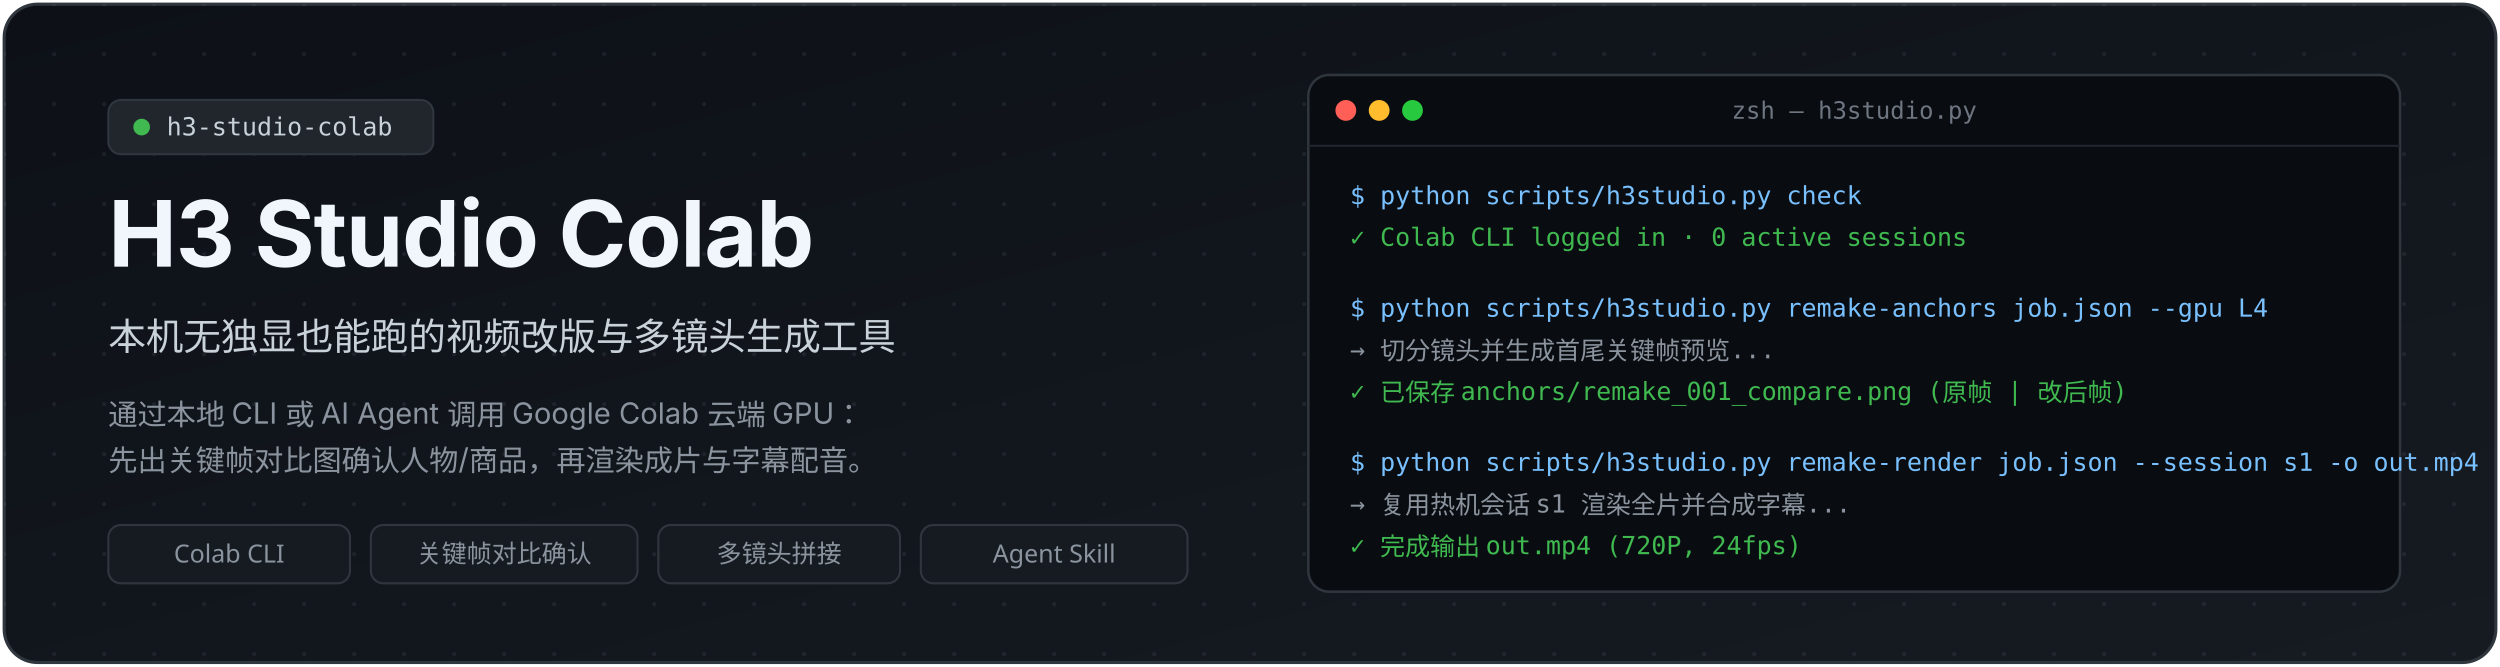
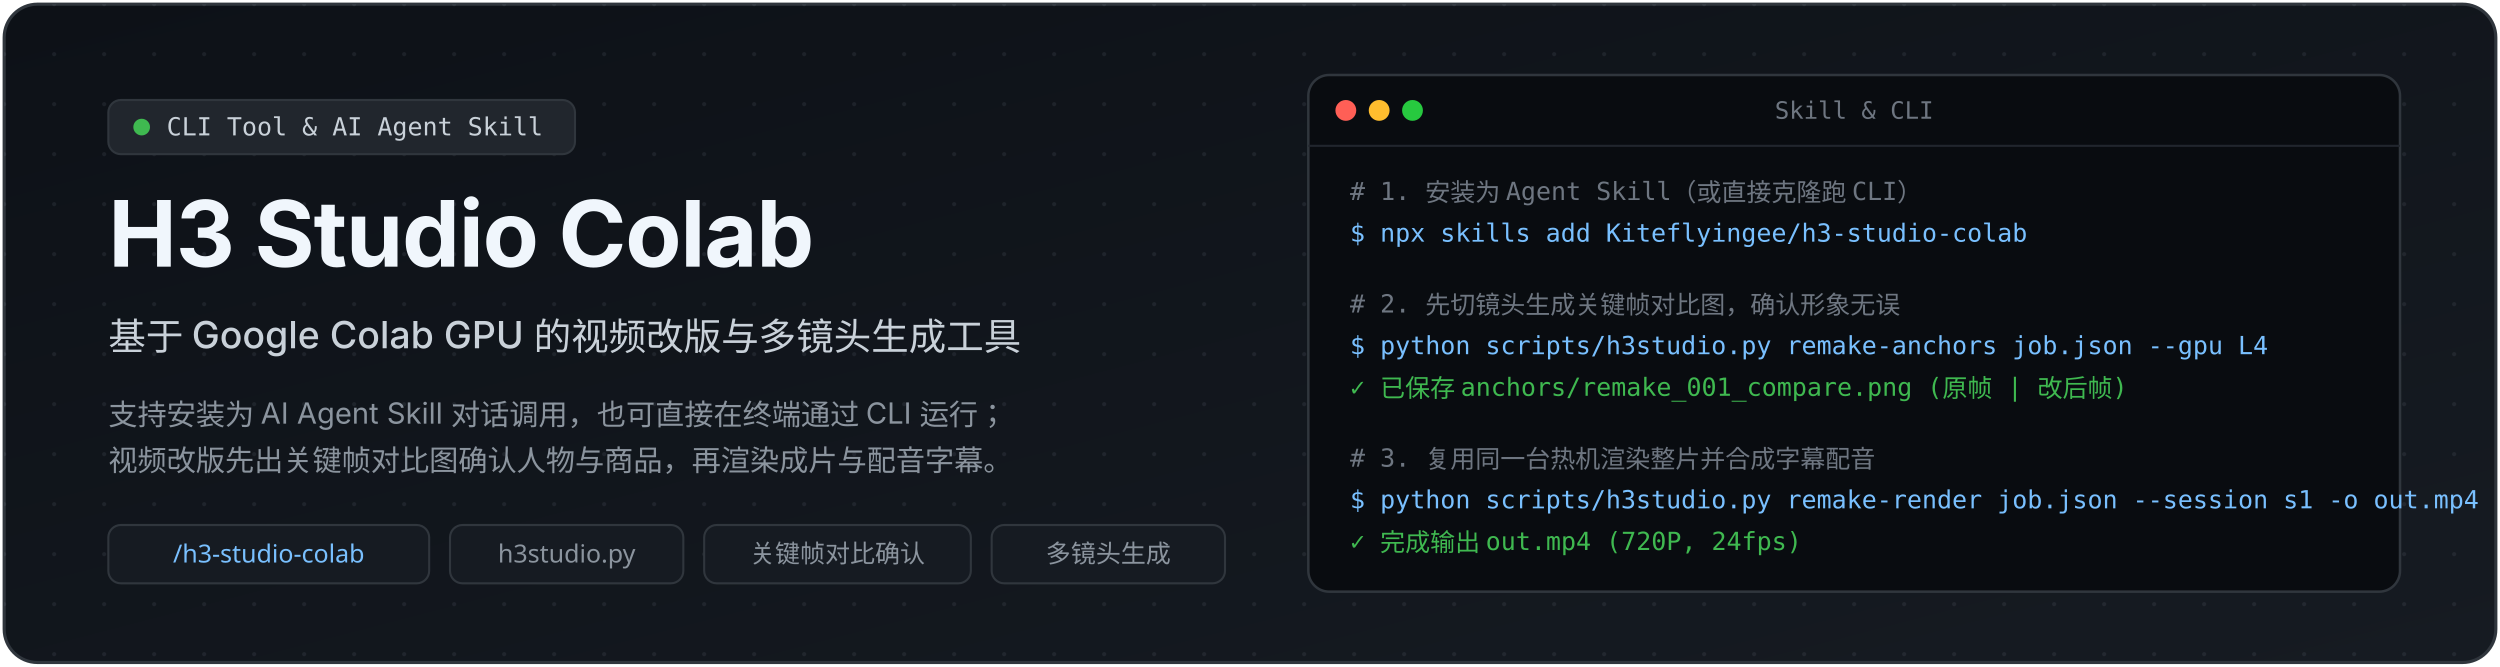
<svg xmlns="http://www.w3.org/2000/svg" viewBox="0 0 1200 320" width="1200" height="320" role="img" aria-label="H3 Studio Colab">
  <defs>
    <linearGradient id="bg" x1="0%" y1="0%" x2="100%" y2="100%">
      <stop offset="0%" stop-color="#0D1117" />
      <stop offset="100%" stop-color="#161B22" />
    </linearGradient>
    <pattern id="dots" width="24" height="24" patternUnits="userSpaceOnUse">
      <circle cx="2" cy="2" r="1" fill="#8B949E" fill-opacity="0.12" />
    </pattern>
  </defs>
  <rect x="2" y="2" width="1196" height="316" rx="16" fill="url(#bg)" stroke="#30363D" stroke-width="1.5" />
  <rect x="2" y="2" width="1196" height="316" rx="16" fill="url(#dots)" />
-   <rect x="52" y="48" width="156" height="26" rx="6" fill="#21262D" stroke="#30363D" stroke-width="1" />
+   <rect x="52" y="48" width="224" height="26" rx="6" fill="#21262D" stroke="#30363D" stroke-width="1" />
  <circle cx="68" cy="61" r="4" fill="#3FB950" />
-   <text x="80" y="65" fill="#C9D1D9" font-family="'SF Mono', 'JetBrains Mono', Menlo, Consolas, monospace" font-size="12">h3-studio-colab</text>
+   <text x="80" y="65" fill="#C9D1D9" font-family="'SF Mono', 'JetBrains Mono', Menlo, Consolas, monospace" font-size="12">CLI Tool &amp; AI Agent Skill</text>
  <text x="52" y="128" fill="#F0F6FC" font-family="-apple-system, BlinkMacSystemFont, 'Segoe UI', 'PingFang SC', 'Microsoft YaHei', sans-serif" font-size="44" font-weight="700" letter-spacing="-0.5">
    H3 Studio Colab
  </text>
  <text x="52" y="168" fill="#C9D1D9" font-family="-apple-system, BlinkMacSystemFont, 'Segoe UI', 'PingFang SC', 'Microsoft YaHei', sans-serif" font-size="18" font-weight="500">
-     本机无独显也能跑的视频改版与多镜头生成工具
+     基于 Google Colab GPU 的视频改版与多镜头生成工具
  </text>
  <text x="52" y="204" fill="#8B949E" font-family="-apple-system, BlinkMacSystemFont, 'Segoe UI', 'PingFang SC', 'Microsoft YaHei', sans-serif" font-size="14">
-     通过本地 CLI 或 AI Agent 调用 Google Colab 云端 GPU：
+     支持安装为 AI Agent Skill 对话调用，也可直接在终端通过 CLI 运行；
  </text>
  <text x="52" y="226" fill="#8B949E" font-family="-apple-system, BlinkMacSystemFont, 'Segoe UI', 'PingFang SC', 'Microsoft YaHei', sans-serif" font-size="14">
-     先出关键帧对比图确认人物/商品，再渲染成片与字幕配音。
+     视频改版先出关键帧对比图确认人物与商品，再渲染成片与配音字幕。
  </text>
  <g font-family="'SF Mono', 'JetBrains Mono', Menlo, Consolas, 'PingFang SC', sans-serif" font-size="12" fill="#8B949E">
-     <rect x="52" y="252" width="116" height="28" rx="6" fill="#161B22" stroke="#30363D" />
-     <text x="110" y="270" text-anchor="middle">Colab CLI</text>
-     <rect x="178" y="252" width="128" height="28" rx="6" fill="#161B22" stroke="#30363D" />
-     <text x="242" y="270" text-anchor="middle">关键帧对比确认</text>
-     <rect x="316" y="252" width="116" height="28" rx="6" fill="#161B22" stroke="#30363D" />
-     <text x="374" y="270" text-anchor="middle">多镜头拼接</text>
-     <rect x="442" y="252" width="128" height="28" rx="6" fill="#161B22" stroke="#30363D" />
-     <text x="506" y="270" text-anchor="middle">Agent Skill</text>
+     <rect x="52" y="252" width="154" height="28" rx="6" fill="#161B22" stroke="#30363D" />
+     <text x="129" y="270" fill="#79C0FF" text-anchor="middle">/h3-studio-colab</text>
+     <rect x="216" y="252" width="112" height="28" rx="6" fill="#161B22" stroke="#30363D" />
+     <text x="272" y="270" text-anchor="middle">h3studio.py</text>
+     <rect x="338" y="252" width="128" height="28" rx="6" fill="#161B22" stroke="#30363D" />
+     <text x="402" y="270" text-anchor="middle">关键帧对比确认</text>
+     <rect x="476" y="252" width="112" height="28" rx="6" fill="#161B22" stroke="#30363D" />
+     <text x="532" y="270" text-anchor="middle">多镜头生成</text>
  </g>
  <g transform="translate(628, 36)">
    <rect x="0" y="0" width="524" height="248" rx="10" fill="#090C10" stroke="#30363D" stroke-width="1.2" />
    <line x1="0" y1="34" x2="524" y2="34" stroke="#21262D" stroke-width="1" />
    <circle cx="18" cy="17" r="5" fill="#FF5F56" />
    <circle cx="34" cy="17" r="5" fill="#FFBD2E" />
    <circle cx="50" cy="17" r="5" fill="#27C93F" />
-     <text x="262" y="21" fill="#6E7681" font-family="'SF Mono', Menlo, Consolas, monospace" font-size="11.5" text-anchor="middle">zsh — h3studio.py</text>
+     <text x="262" y="21" fill="#6E7681" font-family="'SF Mono', Menlo, Consolas, monospace" font-size="11.5" text-anchor="middle">Skill &amp; CLI</text>
    <g font-family="'SF Mono', 'JetBrains Mono', Menlo, Consolas, 'PingFang SC', monospace" font-size="12">
-       <text x="20" y="62" fill="#79C0FF">$ python scripts/h3studio.py check</text>
-       <text x="20" y="82" fill="#3FB950">✓ Colab CLI logged in · 0 active sessions</text>
-       <text x="20" y="116" fill="#79C0FF">$ python scripts/h3studio.py remake-anchors job.json --gpu L4</text>
-       <text x="20" y="136" fill="#8B949E">→ 切分镜头并生成首尾关键帧预览...</text>
-       <text x="20" y="156" fill="#3FB950">✓ 已保存 anchors/remake_001_compare.png (原帧 | 改后帧)</text>
-       <text x="20" y="190" fill="#79C0FF">$ python scripts/h3studio.py remake-render job.json --session s1 -o out.mp4</text>
-       <text x="20" y="210" fill="#8B949E">→ 复用热机会话 s1 渲染全片并合成字幕...</text>
-       <text x="20" y="230" fill="#3FB950">✓ 完成输出 out.mp4 (720P, 24fps)</text>
+       <text x="20" y="60" fill="#6E7681"># 1. 安装为 Agent Skill（或直接克隆跑 CLI）</text>
+       <text x="20" y="80" fill="#79C0FF">$ npx skills add Kiteflyingee/h3-studio-colab</text>
+       <text x="20" y="114" fill="#6E7681"># 2. 先切镜头生成关键帧对比图，确认形象无误</text>
+       <text x="20" y="134" fill="#79C0FF">$ python scripts/h3studio.py remake-anchors job.json --gpu L4</text>
+       <text x="20" y="154" fill="#3FB950">✓ 已保存 anchors/remake_001_compare.png (原帧 | 改后帧)</text>
+       <text x="20" y="188" fill="#6E7681"># 3. 复用同一台热机渲染整片并合成字幕配音</text>
+       <text x="20" y="208" fill="#79C0FF">$ python scripts/h3studio.py remake-render job.json --session s1 -o out.mp4</text>
+       <text x="20" y="228" fill="#3FB950">✓ 完成输出 out.mp4 (720P, 24fps)</text>
    </g>
  </g>
</svg>
